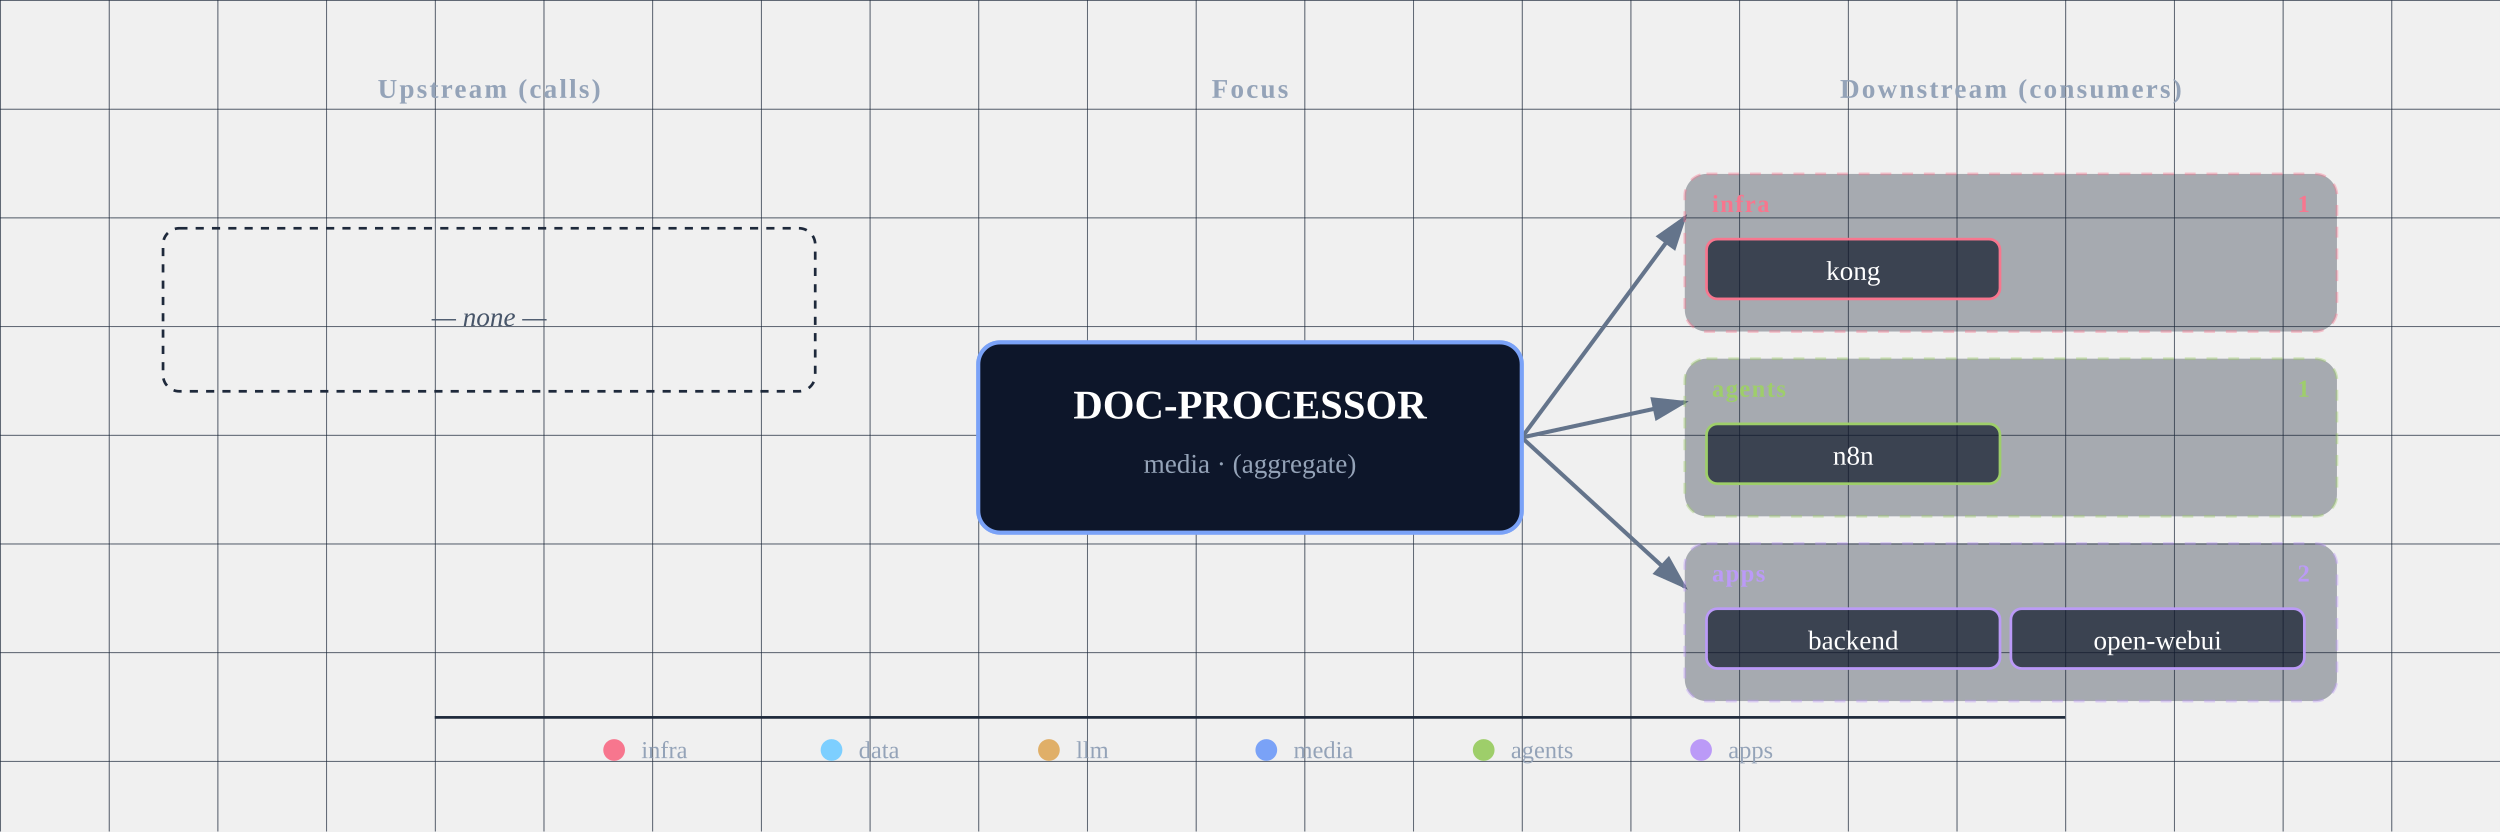
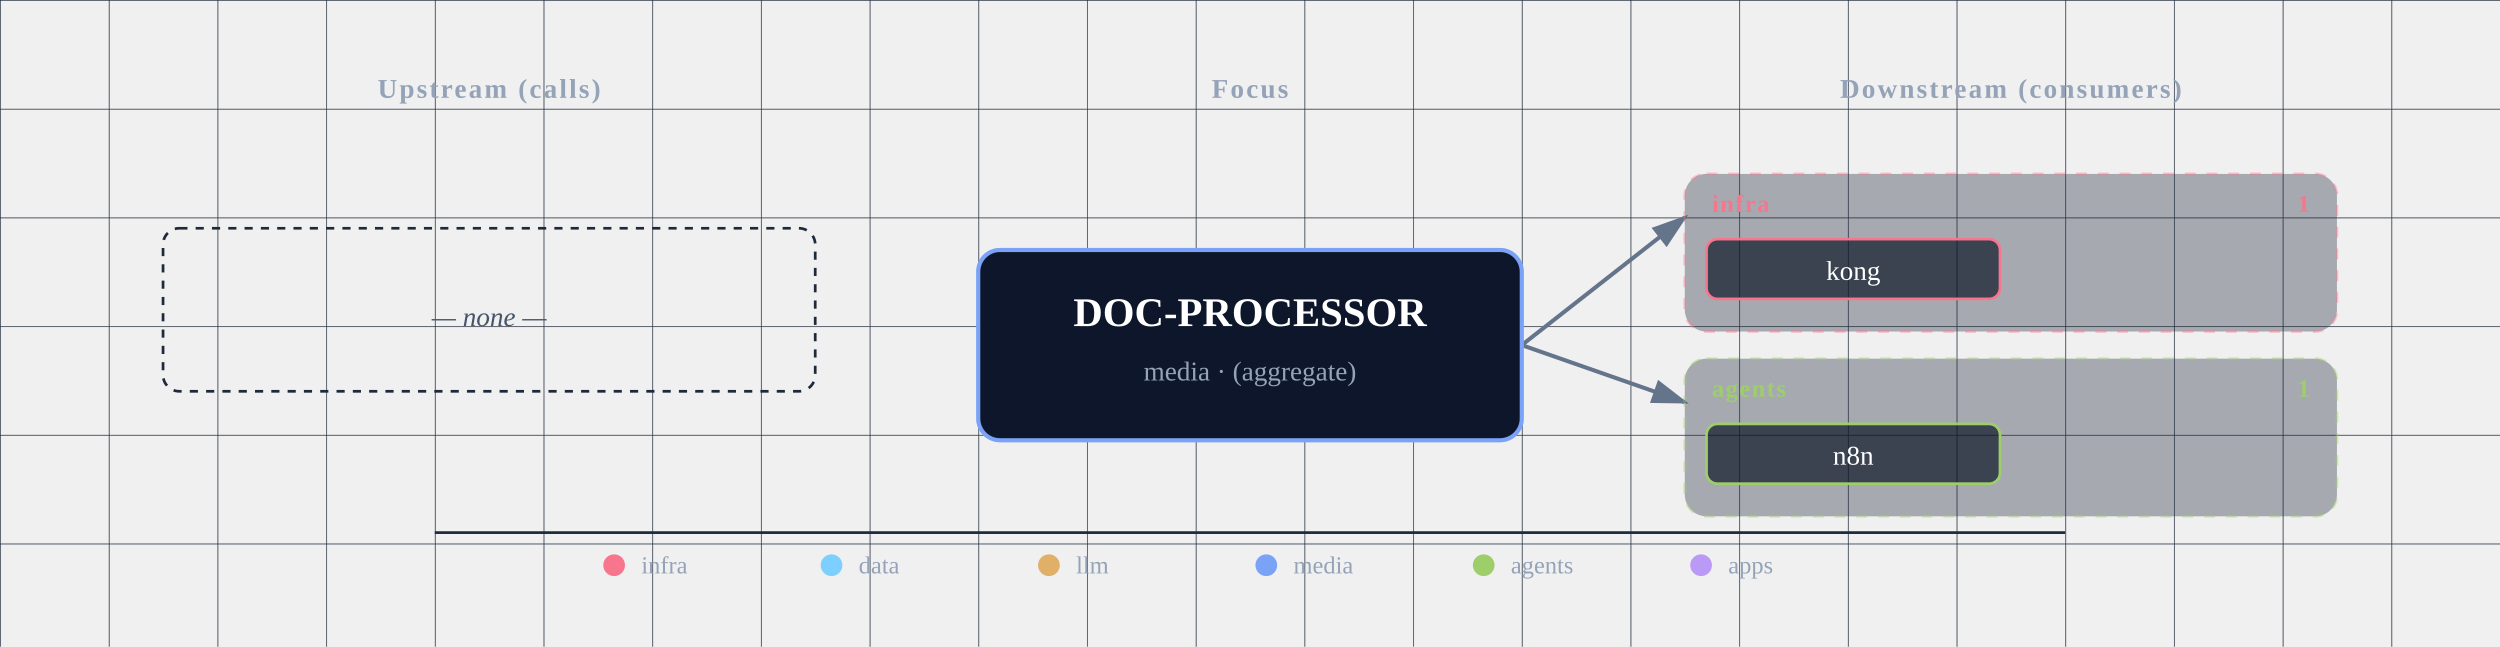
- <svg xmlns="http://www.w3.org/2000/svg" viewBox="0 0 920 306">
+ <svg xmlns="http://www.w3.org/2000/svg" viewBox="0 0 920 238">
  <defs>
    <pattern id="grid" width="40" height="40" patternUnits="userSpaceOnUse">
      <path d="M 40 0 L 0 0 0 40" fill="none" stroke="#1e293b" stroke-width="0.5" />
    </pattern>
    <marker id="arrowhead" markerWidth="9" markerHeight="6" refX="8" refY="3" orient="auto">
      <polygon points="0 0, 9 3, 0 6" fill="#64748b" />
    </marker>
    <filter id="focus-glow" x="-50%" y="-50%" width="200%" height="200%">
      <feGaussianBlur in="SourceAlpha" stdDeviation="6" />
      <feFlood flood-color="#7aa2f7" flood-opacity="0.6" />
      <feComposite in2="SourceAlpha" operator="in" />
      <feMerge>
        <feMergeNode />
        <feMergeNode in="SourceGraphic" />
      </feMerge>
    </filter>
  </defs>
-   <rect width="920" height="306" fill="url(#grid)" />
+   <rect width="920" height="238" fill="url(#grid)" />
  <text x="180" y="36" fill="#94a3b8" font-size="10" font-weight="600" text-anchor="middle" letter-spacing="0.08em">Upstream (calls)</text>
  <text x="460" y="36" fill="#94a3b8" font-size="10" font-weight="600" text-anchor="middle" letter-spacing="0.08em">Focus</text>
  <text x="740" y="36" fill="#94a3b8" font-size="10" font-weight="600" text-anchor="middle" letter-spacing="0.08em">Downstream (consumers)</text>
-   <line x1="560" y1="161" x2="620" y2="80" stroke="#64748b" stroke-width="1.5" marker-end="url(#arrowhead)" />
-   <line x1="560" y1="161" x2="620" y2="148" stroke="#64748b" stroke-width="1.5" marker-end="url(#arrowhead)" />
-   <line x1="560" y1="161" x2="620" y2="216" stroke="#64748b" stroke-width="1.5" marker-end="url(#arrowhead)" />
+   <line x1="560" y1="127" x2="620" y2="80" stroke="#64748b" stroke-width="1.5" marker-end="url(#arrowhead)" />
+   <line x1="560" y1="127" x2="620" y2="148" stroke="#64748b" stroke-width="1.5" marker-end="url(#arrowhead)" />
  <g>
    <rect x="60" y="84" width="240" height="60" rx="6" fill="none" stroke="#1e293b" stroke-width="1" stroke-dasharray="3,3" />
    <text x="180" y="120" fill="#475569" font-size="10" font-style="italic" text-anchor="middle">— none —</text>
  </g>
  <g>
    <g class="cluster">
      <rect x="620" y="64" width="240" height="58" rx="8" fill="rgba(30,41,59,0.35)" stroke="#f7768e" stroke-width="1" stroke-dasharray="4,4" stroke-opacity="0.4" />
      <text x="630" y="78" fill="#f7768e" font-size="9" font-weight="700" text-anchor="start" style="letter-spacing:0.06em;text-transform:uppercase;">infra</text>
      <text x="850" y="78" fill="#f7768e" font-size="9" font-weight="600" text-anchor="end">1</text>
    </g>
    <g>
      <rect x="628" y="88" width="108" height="22" rx="4" fill="rgba(15,23,42,0.7)" stroke="#f7768e" stroke-width="1" />
      <text x="682" y="103" fill="white" font-size="10" text-anchor="middle">kong</text>
    </g>
    <g class="cluster">
      <rect x="620" y="132" width="240" height="58" rx="8" fill="rgba(30,41,59,0.35)" stroke="#9ece6a" stroke-width="1" stroke-dasharray="4,4" stroke-opacity="0.4" />
      <text x="630" y="146" fill="#9ece6a" font-size="9" font-weight="700" text-anchor="start" style="letter-spacing:0.06em;text-transform:uppercase;">agents</text>
      <text x="850" y="146" fill="#9ece6a" font-size="9" font-weight="600" text-anchor="end">1</text>
    </g>
    <g>
      <rect x="628" y="156" width="108" height="22" rx="4" fill="rgba(15,23,42,0.7)" stroke="#9ece6a" stroke-width="1" />
      <text x="682" y="171" fill="white" font-size="10" text-anchor="middle">n8n</text>
    </g>
-     <g class="cluster">
-       <rect x="620" y="200" width="240" height="58" rx="8" fill="rgba(30,41,59,0.35)" stroke="#bb9af7" stroke-width="1" stroke-dasharray="4,4" stroke-opacity="0.4" />
-       <text x="630" y="214" fill="#bb9af7" font-size="9" font-weight="700" text-anchor="start" style="letter-spacing:0.06em;text-transform:uppercase;">apps</text>
-       <text x="850" y="214" fill="#bb9af7" font-size="9" font-weight="600" text-anchor="end">2</text>
-     </g>
-     <g>
-       <rect x="628" y="224" width="108" height="22" rx="4" fill="rgba(15,23,42,0.7)" stroke="#bb9af7" stroke-width="1" />
-       <text x="682" y="239" fill="white" font-size="10" text-anchor="middle">backend</text>
-     </g>
-     <g>
-       <rect x="740" y="224" width="108" height="22" rx="4" fill="rgba(15,23,42,0.7)" stroke="#bb9af7" stroke-width="1" />
-       <text x="794" y="239" fill="white" font-size="10" text-anchor="middle">open-webui</text>
-     </g>
  </g>
  <g class="focus" filter="url(#focus-glow)">
-     <rect x="360" y="126" width="200" height="70" rx="8" fill="#0f172a" stroke="#7aa2f7" stroke-width="1.5" />
-     <text x="460" y="154" fill="white" font-size="15" font-weight="700" text-anchor="middle">DOC-PROCESSOR</text>
-     <text x="460" y="174" fill="#94a3b8" font-size="10" text-anchor="middle">media · (aggregate)</text>
+     <rect x="360" y="92" width="200" height="70" rx="8" fill="#0f172a" stroke="#7aa2f7" stroke-width="1.5" />
+     <text x="460" y="120" fill="white" font-size="15" font-weight="700" text-anchor="middle">DOC-PROCESSOR</text>
+     <text x="460" y="140" fill="#94a3b8" font-size="10" text-anchor="middle">media · (aggregate)</text>
  </g>
  <g class="legend">
-     <line x1="160" y1="264" x2="760" y2="264" stroke="#1e293b" stroke-width="1" />
-     <circle cx="226" cy="276" r="4" fill="#f7768e" />
-     <text x="236" y="279" fill="#94a3b8" font-size="9" font-weight="400" text-anchor="start">infra</text>
-     <circle cx="306" cy="276" r="4" fill="#7dcfff" />
-     <text x="316" y="279" fill="#94a3b8" font-size="9" font-weight="400" text-anchor="start">data</text>
-     <circle cx="386" cy="276" r="4" fill="#e0af68" />
-     <text x="396" y="279" fill="#94a3b8" font-size="9" font-weight="400" text-anchor="start">llm</text>
-     <circle cx="466" cy="276" r="4" fill="#7aa2f7" />
-     <text x="476" y="279" fill="#94a3b8" font-size="9" font-weight="400" text-anchor="start">media</text>
-     <circle cx="546" cy="276" r="4" fill="#9ece6a" />
-     <text x="556" y="279" fill="#94a3b8" font-size="9" font-weight="400" text-anchor="start">agents</text>
-     <circle cx="626" cy="276" r="4" fill="#bb9af7" />
-     <text x="636" y="279" fill="#94a3b8" font-size="9" font-weight="400" text-anchor="start">apps</text>
+     <line x1="160" y1="196" x2="760" y2="196" stroke="#1e293b" stroke-width="1" />
+     <circle cx="226" cy="208" r="4" fill="#f7768e" />
+     <text x="236" y="211" fill="#94a3b8" font-size="9" font-weight="400" text-anchor="start">infra</text>
+     <circle cx="306" cy="208" r="4" fill="#7dcfff" />
+     <text x="316" y="211" fill="#94a3b8" font-size="9" font-weight="400" text-anchor="start">data</text>
+     <circle cx="386" cy="208" r="4" fill="#e0af68" />
+     <text x="396" y="211" fill="#94a3b8" font-size="9" font-weight="400" text-anchor="start">llm</text>
+     <circle cx="466" cy="208" r="4" fill="#7aa2f7" />
+     <text x="476" y="211" fill="#94a3b8" font-size="9" font-weight="400" text-anchor="start">media</text>
+     <circle cx="546" cy="208" r="4" fill="#9ece6a" />
+     <text x="556" y="211" fill="#94a3b8" font-size="9" font-weight="400" text-anchor="start">agents</text>
+     <circle cx="626" cy="208" r="4" fill="#bb9af7" />
+     <text x="636" y="211" fill="#94a3b8" font-size="9" font-weight="400" text-anchor="start">apps</text>
  </g>
</svg>
